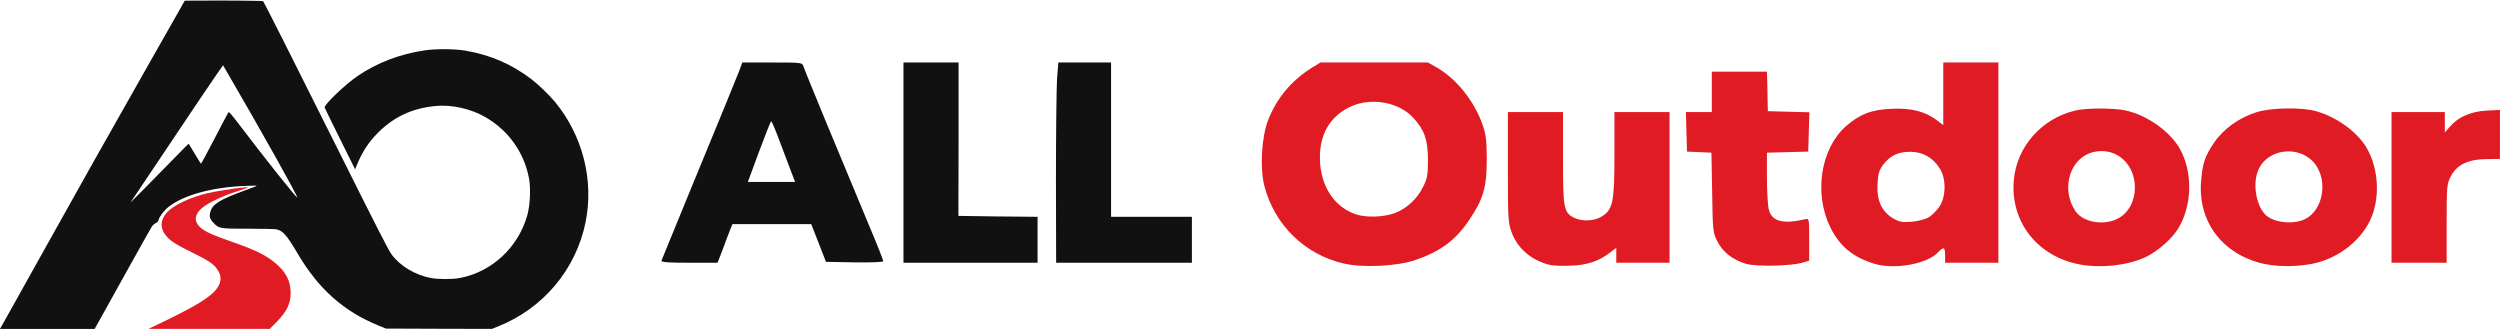
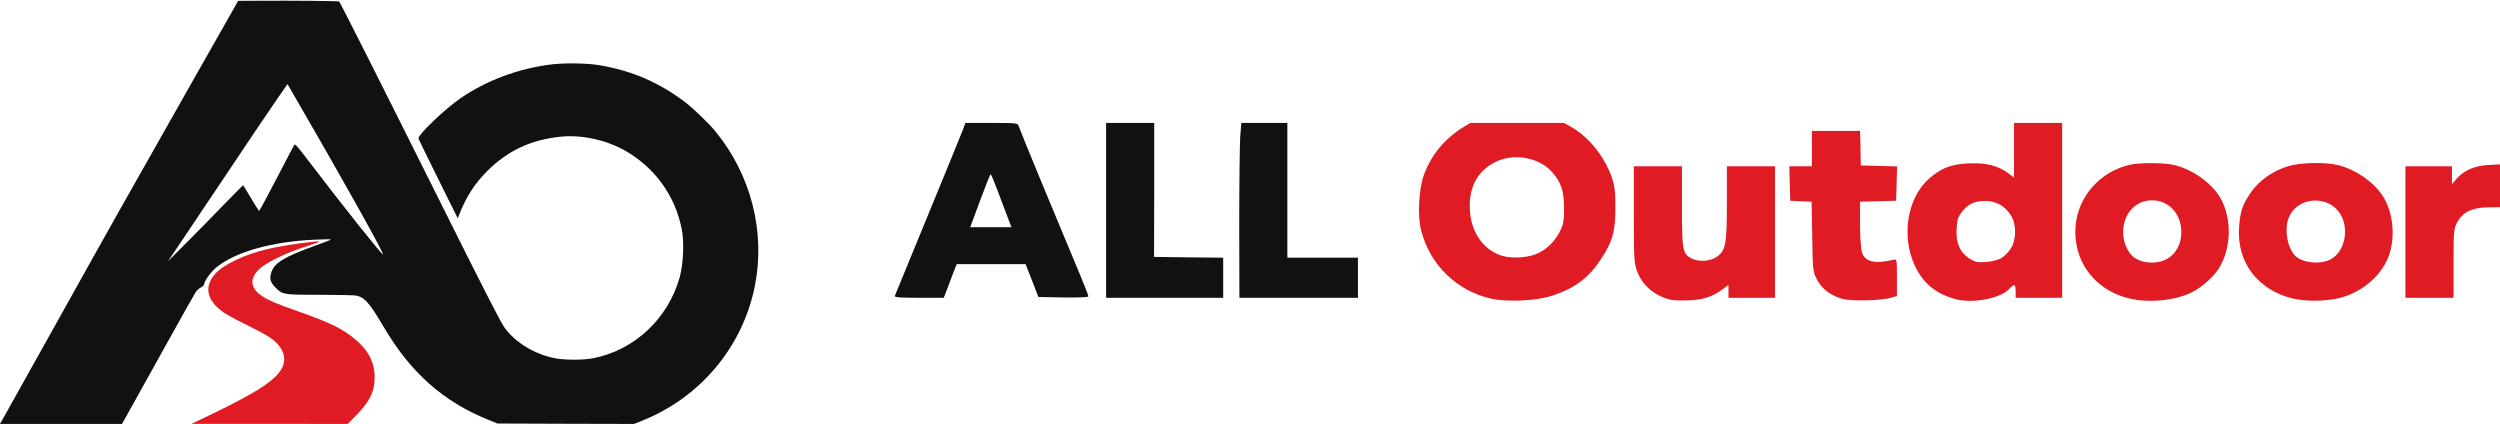
- <svg xmlns="http://www.w3.org/2000/svg" viewBox="0 0 760.1 100.0" role="img" aria-label="All Outdoor">
+ <svg xmlns="http://www.w3.org/2000/svg" viewBox="0 0 589.7 100.0" role="img" aria-label="All Outdoor">
  <g transform="translate(0.00 0.00) scale(0.2004 0.2004)">
    <path fill="#111111" fill-rule="evenodd" d="M2.4 494.8C8.6 483.8 35.5 435.7 68.5 376.5C119.5 284.9 162.5 208.6 229.8 90.0C249.3 55.6 268.6 21.5 272.8 14.3L280.3 1.0L301.9 0.9C344.9 0.6 398.5 1.1 399.2 1.8C400.6 3.3 443.1 87.4 514.2 229.8C571.7 345.0 589.5 379.9 594.1 386.0C607.2 403.7 629.9 417.3 653.9 421.8C665.4 423.9 686.8 423.9 698.1 421.7C746.7 412.2 786.3 375.2 800.0 326.5C804.3 311.0 805.5 285.7 802.5 270.1C795.0 231.1 771.6 198.2 736.8 177.9C714.5 164.9 684.8 158.3 659.9 160.9C624.7 164.5 597.6 177.3 573.4 201.4C559.0 215.9 549.0 231.2 541.1 251.2L538.8 257.0L516.0 211.1C503.5 185.9 492.9 164.3 492.6 163.2C491.3 159.1 523.7 128.1 542.7 115.2C572.3 95.1 607.2 81.8 644.5 76.4C661.7 73.8 690.4 74.1 706.5 76.9C744.8 83.6 775.8 97.1 806.5 120.3C816.4 127.9 834.2 145.0 842.2 154.8C884.1 205.8 901.2 273.3 888.5 336.7C874.0 408.7 824.1 468.1 755.3 495.4L746.2 499.0L665.8 498.8L585.5 498.5L574.5 494.0C521.6 472.6 483.4 438.6 451.8 385.1C434.9 356.5 429.5 350.3 419.4 347.9C417.2 347.5 398.6 347.0 377.9 347.0C333.3 347.0 332.5 346.9 324.3 338.5C318.0 332.0 317.0 328.2 319.4 320.5C322.8 309.5 334.3 302.5 370.0 289.5C380.2 285.8 388.7 282.6 388.9 282.4C390.0 281.4 387.4 281.4 371.0 282.1C321.0 284.2 278.1 296.1 255.3 314.2C248.9 319.3 241.6 328.9 240.5 333.8C240.1 335.8 238.8 337.2 236.5 338.3C234.6 339.2 231.8 341.7 230.4 343.7C229.0 345.8 213.1 374.1 195.1 406.5C177.1 438.9 158.2 473.0 153.0 482.2L143.6 499.0L71.7 499.0L-0.1 499.0L2.4 494.8Z M263.3 241.1C275.7 228.2 286.1 217.8 286.3 218.1C286.5 218.3 290.6 225.2 295.5 233.3C300.3 241.4 304.6 248.2 304.9 248.4C305.2 248.6 314.5 231.5 325.5 210.3C336.4 189.2 345.9 171.2 346.5 170.4C347.4 169.1 350.7 173.0 364.2 190.7C402.0 240.4 449.8 300.5 450.8 299.5C452.2 298.2 399.3 203.8 342.3 105.7L338.4 99.0L327.8 114.2C312.6 136.4 300.9 153.6 257.5 218.5C236.2 250.4 214.0 283.5 208.2 292.0L197.7 307.5L219.2 286.0C231.0 274.2 250.8 254.0 263.3 241.1Z" />
  </g>
  <g transform="translate(0.00 0.00) scale(0.2004 0.2004)">
    <path fill="#E01B24" fill-rule="evenodd" d="M230.0 496.7C286.7 469.8 310.2 456.5 323.4 444.1C335.8 432.3 337.9 420.2 329.5 408.4C323.5 400.0 316.7 395.5 290.4 382.5C271.1 372.9 263.8 368.7 258.5 364.2C242.7 351.0 240.9 336.0 253.5 322.1C263.5 311.1 288.7 299.2 315.5 293.0C336.1 288.2 381.6 282.1 375.5 284.9C374.4 285.4 366.3 288.1 357.5 291.0C338.6 297.0 316.1 307.7 307.6 314.7C293.0 326.5 293.6 339.0 309.2 349.0C316.6 353.8 325.3 357.5 351.2 366.6C387.4 379.3 402.5 386.6 417.0 398.5C433.6 412.1 441.0 426.3 441.0 444.4C440.9 461.0 435.3 472.5 419.4 488.7L409.3 499.0L317.4 498.9L225.5 498.9L230.0 496.7Z" />
  </g>
-   <g transform="translate(200.96 19.00) scale(0.55856 0.55856)">
+   <g transform="translate(210.96 29.00) scale(0.37838 0.37838)">
    <path fill="#111111" fill-rule="evenodd" d="M0.3 107.8C1.1 105.7 27.8 40.7 34.5 24.5C37.9 16.2 41.5 7.4 42.5 4.8L44.3 0.0L60.6 0.0C76.6 0.0 76.9 0.0 77.6 2.2C78.3 4.6 99.1 54.9 112.9 87.8C117.4 98.4 121.0 107.6 121.0 108.1C121.0 108.7 114.8 108.9 105.4 108.8L89.8 108.5L85.8 98.2L81.8 88.0L60.3 88.0L38.9 88.0L37.6 91.2C36.9 93.0 35.0 97.8 33.6 101.8L30.8 109.0L15.3 109.0C3.3 109.0 -0.1 108.7 0.3 107.8Z M132.0 54.5L132.0 0.0L147.0 0.0L162.0 0.0L162.0 41.8L161.9 83.5L183.5 83.8L205.0 84.0L205.0 96.5L205.0 109.0L168.5 109.0L132.0 109.0L132.0 54.5Z M215.0 63.2C215.0 38.1 215.3 13.6 215.6 8.8L216.3 0.0L230.6 0.0L245.0 0.0L245.0 42.0L245.0 84.0L267.0 84.0L289.0 84.0L289.0 96.5L289.0 109.0L252.0 109.0L215.1 109.0L215.0 63.2Z M70.4 58.2C69.0 54.5 66.2 47.1 64.2 41.8C62.2 36.4 60.3 32.0 60.0 32.0C59.7 32.0 56.8 39.4 53.4 48.5L47.3 65.0L60.2 65.0L73.0 65.0L70.4 58.2Z" />
  </g>
-   <g transform="translate(200.96 19.00) scale(0.55856 0.55856)">
+   <g transform="translate(210.96 29.00) scale(0.37838 0.37838)">
    <path fill="#E01B24" fill-rule="evenodd" d="M372.0 109.5C350.5 104.7 333.8 88.3 328.4 67.0C326.0 57.4 326.9 40.8 330.4 31.6C335.0 19.6 343.1 9.8 354.7 2.6L359.0 0.0L388.2 0.0L417.5 0.0L422.6 2.9C433.1 9.0 442.8 21.2 447.2 33.8C449.1 39.4 449.5 42.5 449.5 53.0C449.5 67.7 447.7 74.1 440.3 85.2C432.9 96.5 424.4 102.9 410.4 107.6C400.5 110.9 382.4 111.8 372.0 109.5Z M483.5 110.1C473.7 107.6 466.3 101.2 463.1 92.6C461.1 87.3 461.0 85.0 461.0 57.0L461.0 27.0L476.0 27.0L491.0 27.0L491.0 52.0C491.0 79.6 491.4 81.6 497.0 84.5C501.1 86.6 507.8 86.4 511.8 84.0C518.2 80.1 519.0 76.5 519.0 50.2L519.0 27.0L534.0 27.0L549.0 27.0L549.0 68.0L549.0 109.0L534.5 109.0L520.0 109.0L520.0 104.9L520.0 100.9L516.7 103.4C510.5 108.2 504.2 110.3 495.0 110.6C490.3 110.8 485.1 110.6 483.5 110.1Z M590.7 109.6C583.7 107.6 578.0 103.3 575.1 97.5C572.6 92.7 572.5 91.8 572.2 70.8L571.8 49.1L565.2 48.8L558.5 48.5L558.2 37.8L557.9 27.0L565.0 27.0L572.0 27.0L572.0 16.0L572.0 5.0L587.0 5.0L602.0 5.0L602.2 11.2C602.3 14.7 602.4 19.5 602.4 22.0L602.5 26.5L613.8 26.8L625.1 27.1L624.8 37.8L624.5 48.5L613.2 48.8L602.0 49.1L602.0 62.8C602.0 70.3 602.5 78.2 603.1 80.3C604.8 86.6 611.0 88.1 622.8 85.3C625.0 84.8 625.0 84.9 625.0 96.3L625.0 107.9L621.2 109.0C614.9 110.8 596.1 111.2 590.7 109.6Z M661.0 109.7C649.2 106.3 641.6 100.1 636.5 89.7C627.5 71.4 631.2 47.0 644.9 34.8C652.4 28.2 658.9 25.6 670.0 25.2C680.7 24.7 688.3 26.7 694.6 31.5L698.0 34.1L698.0 17.1L698.0 0.0L713.0 0.0L728.0 0.0L728.0 54.5L728.0 109.0L713.5 109.0L699.0 109.0L699.0 105.0C699.0 100.4 698.2 100.1 695.1 103.4C689.3 109.6 671.8 112.8 661.0 109.7Z M769.8 109.4C748.1 104.2 734.5 85.8 736.4 64.1C737.9 45.8 751.7 30.3 770.1 26.1C776.0 24.7 790.7 24.7 797.2 26.1C808.6 28.5 821.0 37.2 826.5 46.5C834.0 59.4 833.6 78.2 825.6 90.8C822.3 96.0 815.1 102.4 809.0 105.5C798.7 110.7 781.9 112.4 769.8 109.4Z M871.6 109.4C849.8 104.1 836.7 86.6 838.3 65.0C839.1 54.9 840.3 51.2 845.3 43.8C850.4 36.2 859.0 30.0 868.7 27.0C876.5 24.6 892.7 24.3 900.5 26.4C911.8 29.4 923.2 37.6 928.4 46.4C935.2 57.9 935.9 74.6 930.2 86.2C924.2 98.4 911.2 107.7 897.0 109.9C888.3 111.3 878.8 111.1 871.6 109.4Z M942.0 68.0L942.0 27.0L956.5 27.0L971.0 27.0L971.0 32.5L971.0 38.1L973.9 34.8C978.4 29.6 985.3 26.6 993.8 26.2L1001.0 25.8L1001.0 39.1L1001.0 52.5L993.5 52.6C983.7 52.7 977.6 55.6 974.3 61.9C972.1 66.1 972.0 67.3 972.0 87.7L972.0 109.0L957.0 109.0L942.0 109.0L942.0 68.0Z M689.9 84.4C691.6 83.4 694.3 80.8 695.8 78.6C699.5 73.2 699.7 63.4 696.1 57.7C692.4 51.8 687.0 48.7 680.2 48.6C673.4 48.6 669.2 50.6 665.3 55.6C663.1 58.6 662.5 60.5 662.2 66.1C661.7 74.9 664.3 80.8 670.3 84.6C673.9 86.8 675.4 87.1 680.6 86.7C684.1 86.4 688.1 85.4 689.9 84.4Z M793.5 84.7C799.0 81.6 802.3 75.3 802.3 68.1C802.3 55.4 792.6 46.5 780.9 48.5C767.2 50.8 761.4 68.5 770.1 81.1C774.3 87.2 786.0 89.0 793.5 84.7Z M895.0 85.2C904.7 80.4 907.5 64.6 900.4 55.3C892.3 44.7 874.4 46.6 869.4 58.7C866.2 66.2 868.4 78.4 873.7 83.2C878.2 87.3 888.9 88.3 895.0 85.2Z M399.4 82.0C406.0 79.5 411.7 74.2 415.0 67.4C417.1 63.2 417.5 61.1 417.5 53.0C417.4 42.1 415.7 36.9 409.6 30.2C401.6 21.4 386.1 18.7 374.8 24.3C364.0 29.6 358.4 39.3 358.7 52.5C358.9 67.5 366.9 79.3 379.1 82.9C384.9 84.5 393.5 84.1 399.4 82.0Z" />
  </g>
</svg>
